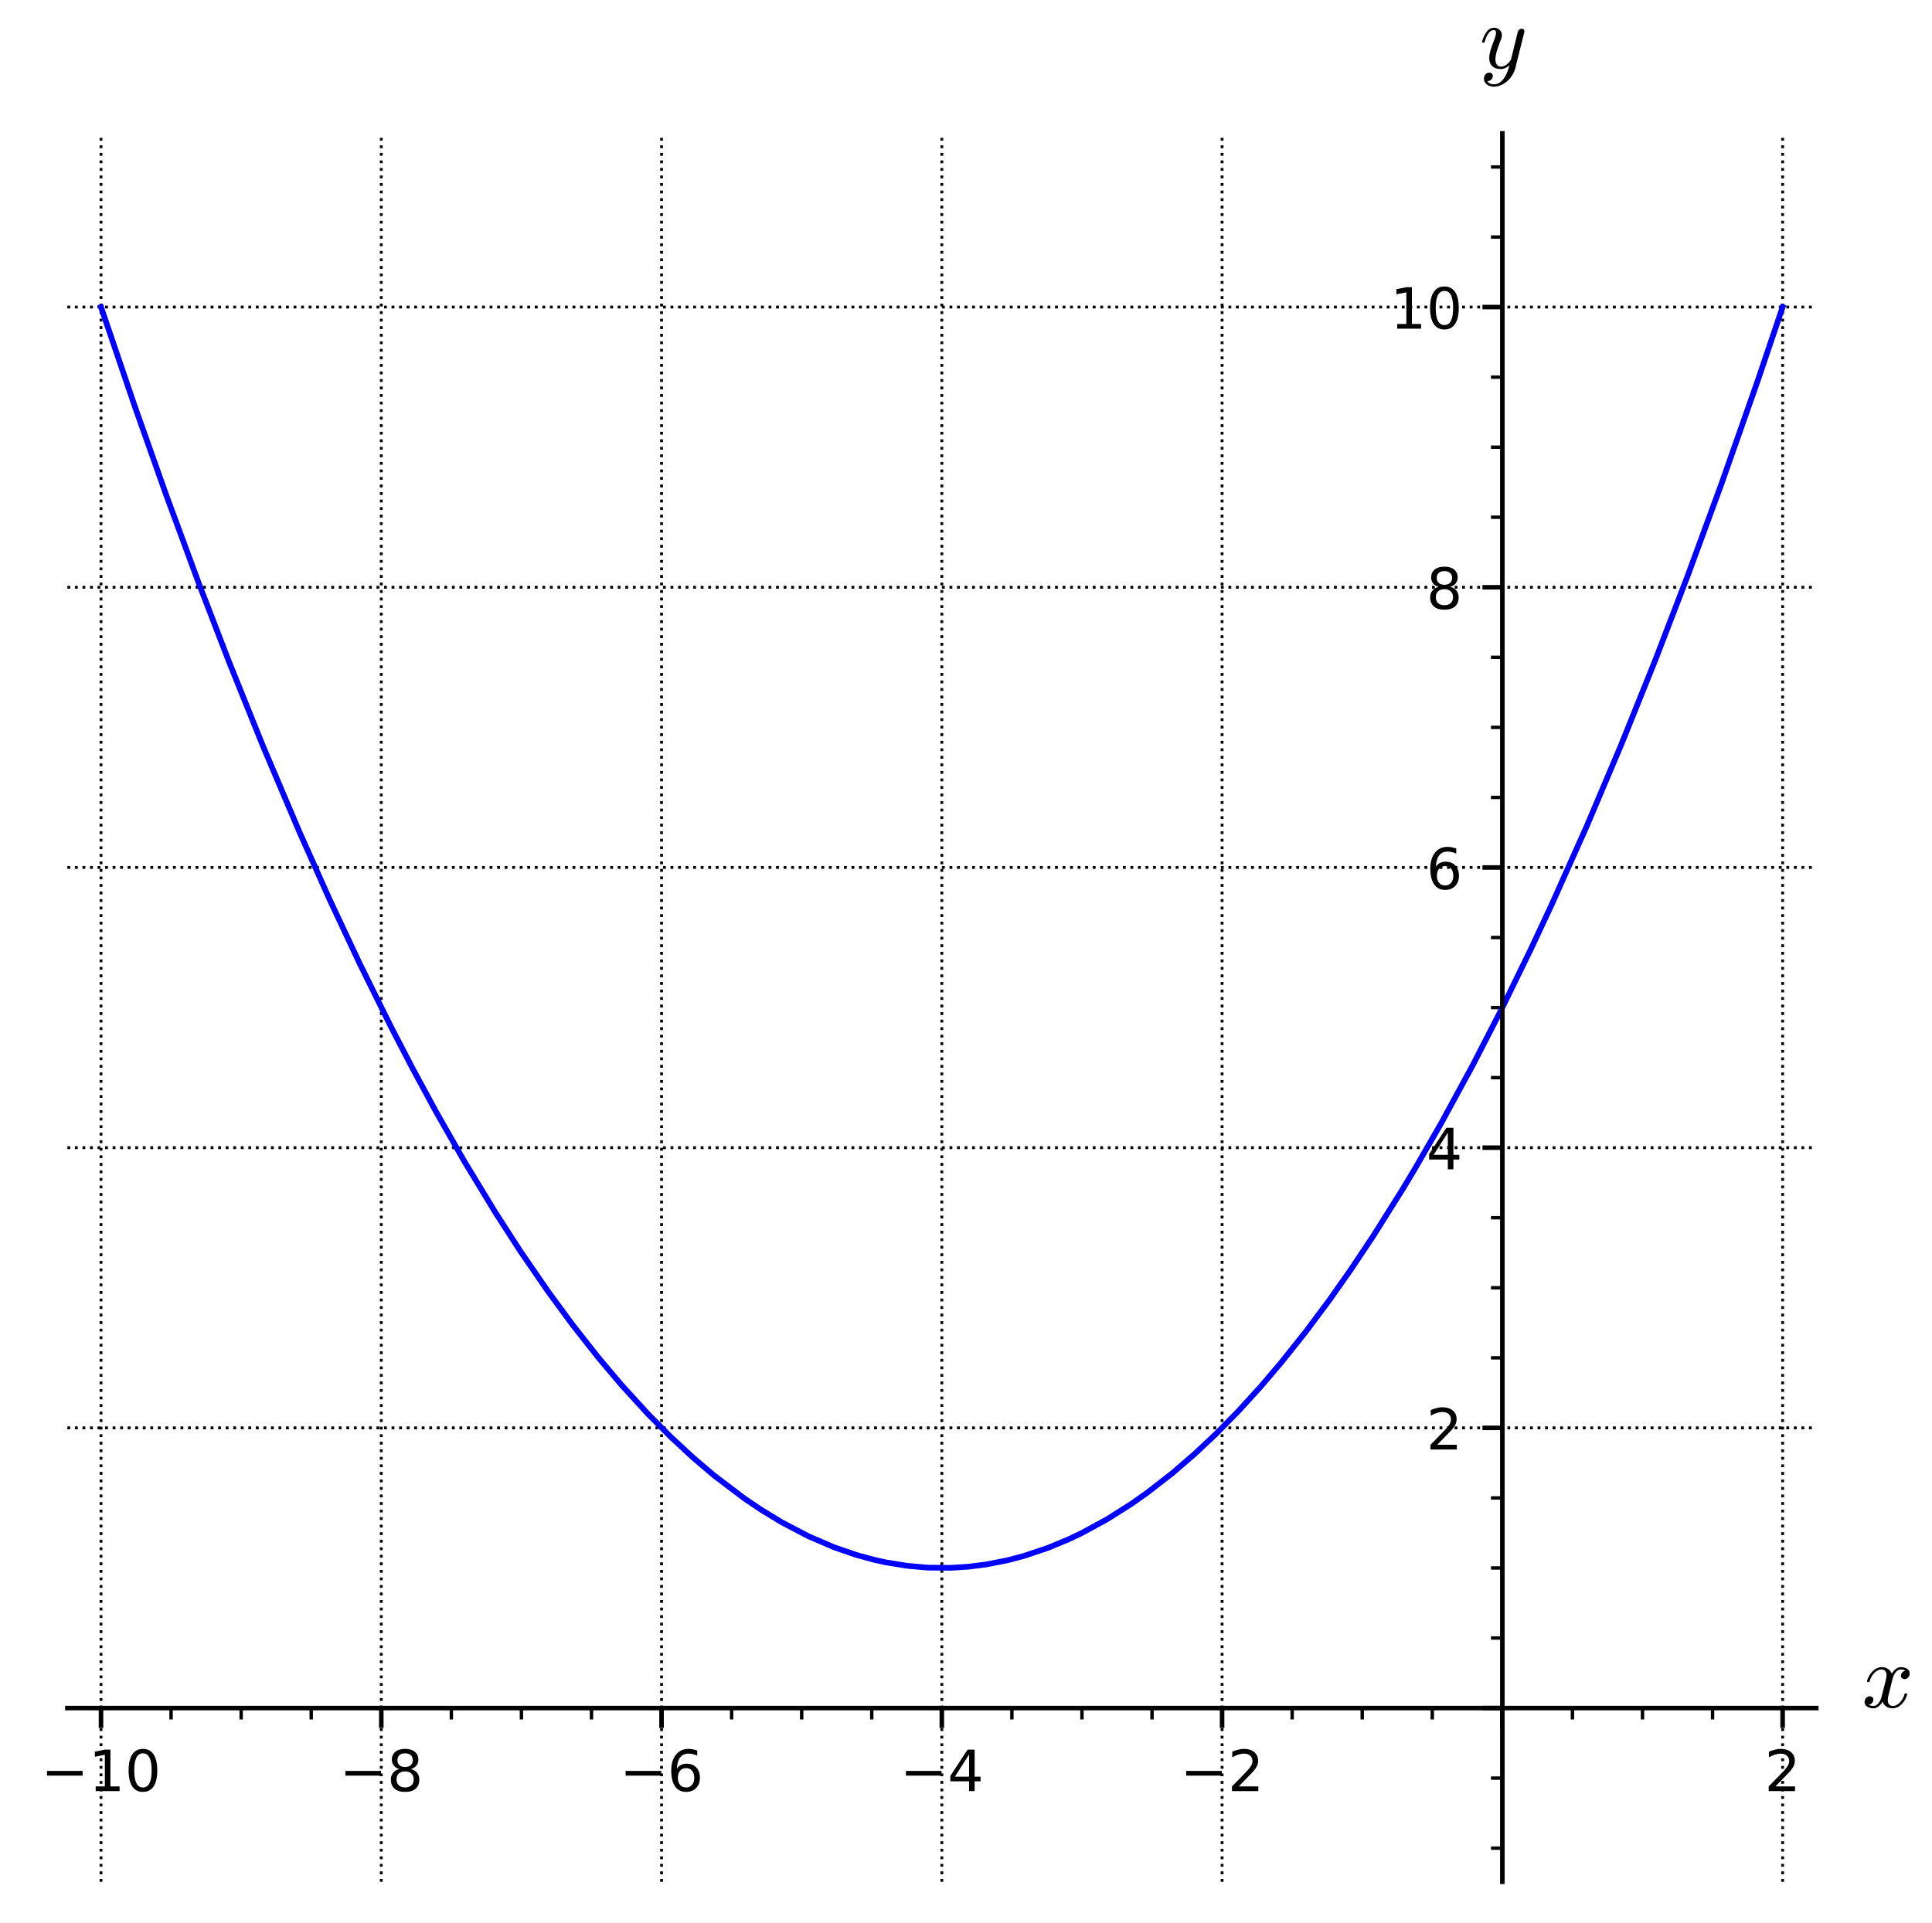
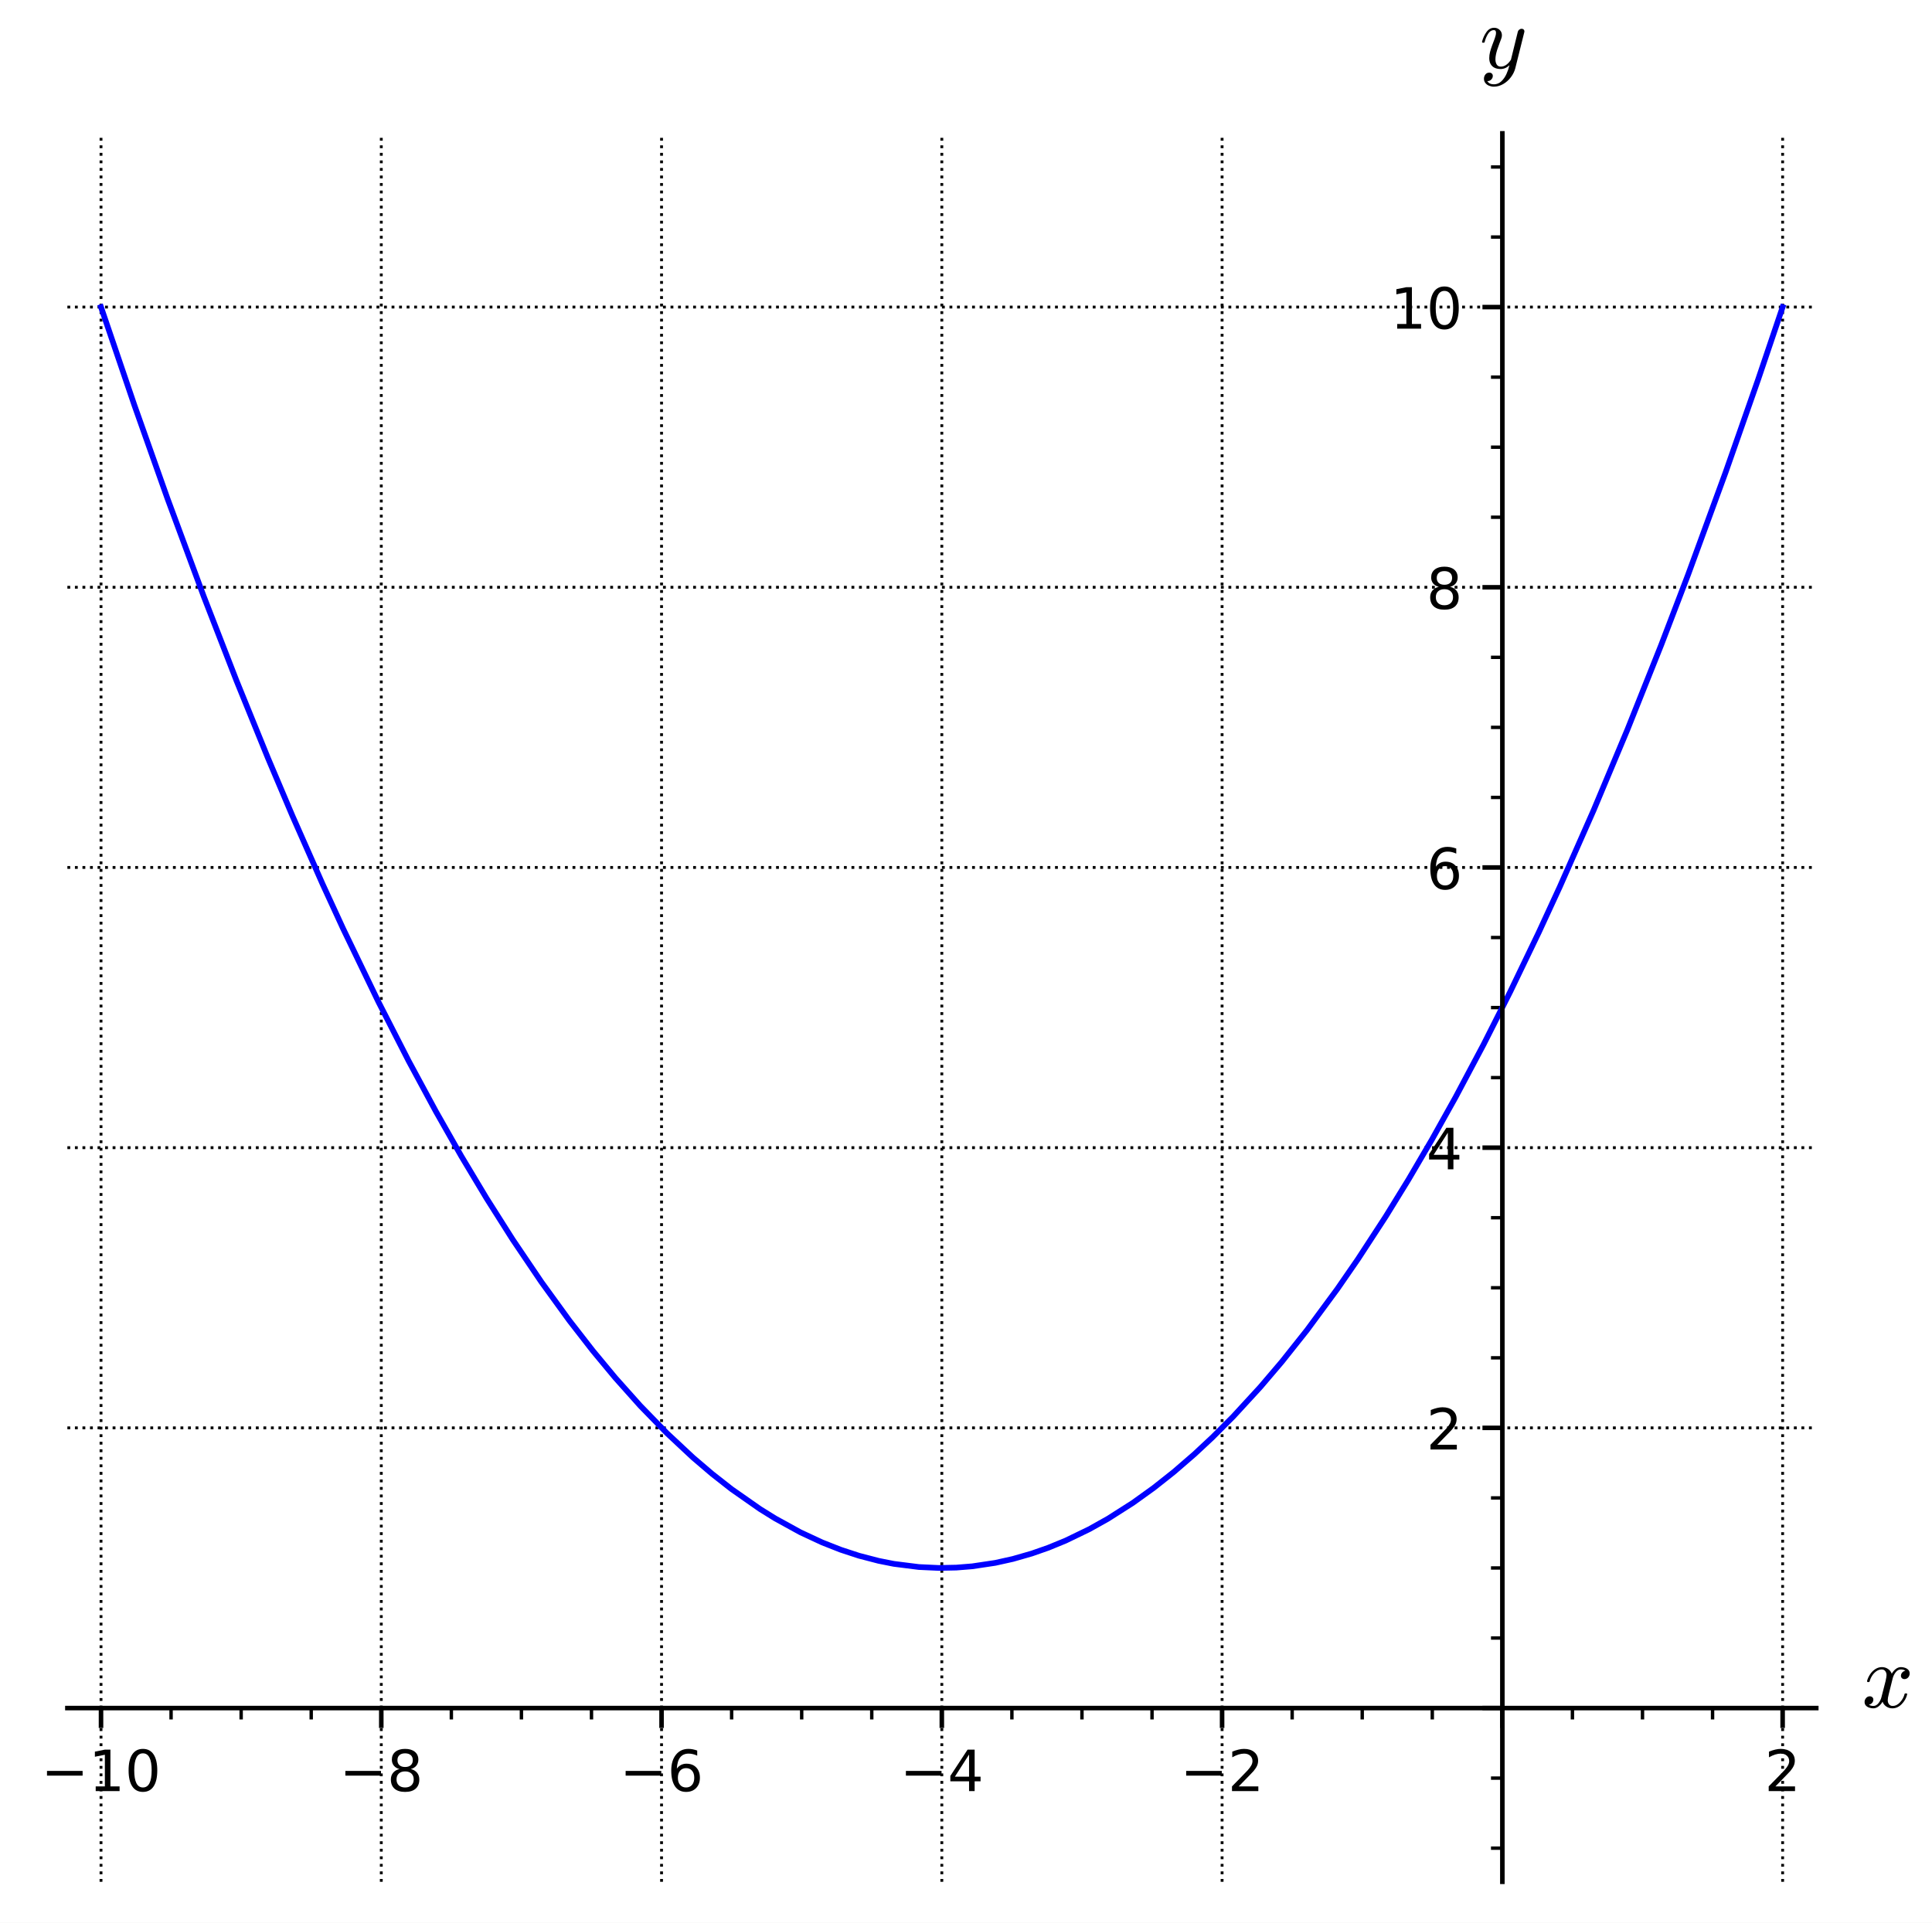
<svg xmlns="http://www.w3.org/2000/svg" xmlns:xlink="http://www.w3.org/1999/xlink" width="339.542pt" height="338.002pt" viewBox="0 0 339.542 338.002" version="1.1">
  <defs>
    <style type="text/css">*{stroke-linejoin: round; stroke-linecap: butt}</style>
  </defs>
  <g id="figure_1">
    <g id="patch_1">
      <path d="M 0 338.002  L 339.542 338.002  L 339.542 0  L 0 0  z " style="fill: #ffffff" />
    </g>
    <g id="axes_1">
      <g id="patch_2">
        <path d="M 11.842 330.803  L 319.202 330.803  L 319.202 23.442  L 11.842 23.442  z " style="fill: #ffffff" />
      </g>
      <g id="matplotlib.axis_1">
        <g id="xtick_1">
          <g id="line2d_1">
-             <path d="M 17.752 330.803  L 17.752 23.442  " clip-path="url(#p0abaaad9c8)" style="fill: none; stroke-dasharray: 0.5,0.825; stroke-dashoffset: 0; stroke: #000000; stroke-width: 0.5" />
+             <path d="M 17.752 330.803  L 17.752 23.442  " clip-path="url(#pc5d4f84237)" style="fill: none; stroke-dasharray: 0.5,0.825; stroke-dashoffset: 0; stroke: #000000; stroke-width: 0.5" />
          </g>
          <g id="line2d_2">
            <defs>
-               <path id="m149267c546" d="M 0 0  L 0 3.5  " style="stroke: #000000; stroke-width: 0.8" />
+               <path id="m00bd6fb65f" d="M 0 0  L 0 3.5  " style="stroke: #000000; stroke-width: 0.8" />
            </defs>
            <g>
-               <use xlink:href="#m149267c546" x="17.752" y="300.264" style="stroke: #000000; stroke-width: 0.8" />
+               <use xlink:href="#m00bd6fb65f" x="17.752" y="300.264" style="stroke: #000000; stroke-width: 0.8" />
            </g>
          </g>
          <g id="text_1">
            <g transform="translate(7.2 314.862) scale(0.1 -0.1)">
              <defs>
                <path id="DejaVuSans-2212" d="M 678 2272  L 4684 2272  L 4684 1741  L 678 1741  L 678 2272  z " transform="scale(0.015625)" />
                <path id="DejaVuSans-31" d="M 794 531  L 1825 531  L 1825 4091  L 703 3866  L 703 4441  L 1819 4666  L 2450 4666  L 2450 531  L 3481 531  L 3481 0  L 794 0  L 794 531  z " transform="scale(0.015625)" />
                <path id="DejaVuSans-30" d="M 2034 4250  Q 1547 4250 1301 3770  Q 1056 3291 1056 2328  Q 1056 1369 1301 889  Q 1547 409 2034 409  Q 2525 409 2770 889  Q 3016 1369 3016 2328  Q 3016 3291 2770 3770  Q 2525 4250 2034 4250  z M 2034 4750  Q 2819 4750 3233 4129  Q 3647 3509 3647 2328  Q 3647 1150 3233 529  Q 2819 -91 2034 -91  Q 1250 -91 836 529  Q 422 1150 422 2328  Q 422 3509 836 4129  Q 1250 4750 2034 4750  z " transform="scale(0.015625)" />
              </defs>
              <use xlink:href="#DejaVuSans-2212" />
              <use xlink:href="#DejaVuSans-31" x="83.789" />
              <use xlink:href="#DejaVuSans-30" x="147.412" />
            </g>
          </g>
        </g>
        <g id="xtick_2">
          <g id="line2d_3">
-             <path d="M 67.009 330.803  L 67.009 23.442  " clip-path="url(#p0abaaad9c8)" style="fill: none; stroke-dasharray: 0.5,0.825; stroke-dashoffset: 0; stroke: #000000; stroke-width: 0.5" />
+             <path d="M 67.009 330.803  L 67.009 23.442  " clip-path="url(#pc5d4f84237)" style="fill: none; stroke-dasharray: 0.5,0.825; stroke-dashoffset: 0; stroke: #000000; stroke-width: 0.5" />
          </g>
          <g id="line2d_4">
            <g>
-               <use xlink:href="#m149267c546" x="67.009" y="300.264" style="stroke: #000000; stroke-width: 0.8" />
+               <use xlink:href="#m00bd6fb65f" x="67.009" y="300.264" style="stroke: #000000; stroke-width: 0.8" />
            </g>
          </g>
          <g id="text_2">
            <g transform="translate(59.63766 314.862) scale(0.1 -0.1)">
              <defs>
                <path id="DejaVuSans-38" d="M 2034 2216  Q 1584 2216 1326 1975  Q 1069 1734 1069 1313  Q 1069 891 1326 650  Q 1584 409 2034 409  Q 2484 409 2743 651  Q 3003 894 3003 1313  Q 3003 1734 2745 1975  Q 2488 2216 2034 2216  z M 1403 2484  Q 997 2584 770 2862  Q 544 3141 544 3541  Q 544 4100 942 4425  Q 1341 4750 2034 4750  Q 2731 4750 3128 4425  Q 3525 4100 3525 3541  Q 3525 3141 3298 2862  Q 3072 2584 2669 2484  Q 3125 2378 3379 2068  Q 3634 1759 3634 1313  Q 3634 634 3220 271  Q 2806 -91 2034 -91  Q 1263 -91 848 271  Q 434 634 434 1313  Q 434 1759 690 2068  Q 947 2378 1403 2484  z M 1172 3481  Q 1172 3119 1398 2916  Q 1625 2713 2034 2713  Q 2441 2713 2670 2916  Q 2900 3119 2900 3481  Q 2900 3844 2670 4047  Q 2441 4250 2034 4250  Q 1625 4250 1398 4047  Q 1172 3844 1172 3481  z " transform="scale(0.015625)" />
              </defs>
              <use xlink:href="#DejaVuSans-2212" />
              <use xlink:href="#DejaVuSans-38" x="83.789" />
            </g>
          </g>
        </g>
        <g id="xtick_3">
          <g id="line2d_5">
-             <path d="M 116.265 330.803  L 116.265 23.442  " clip-path="url(#p0abaaad9c8)" style="fill: none; stroke-dasharray: 0.5,0.825; stroke-dashoffset: 0; stroke: #000000; stroke-width: 0.5" />
+             <path d="M 116.265 330.803  L 116.265 23.442  " clip-path="url(#pc5d4f84237)" style="fill: none; stroke-dasharray: 0.5,0.825; stroke-dashoffset: 0; stroke: #000000; stroke-width: 0.5" />
          </g>
          <g id="line2d_6">
            <g>
-               <use xlink:href="#m149267c546" x="116.265" y="300.264" style="stroke: #000000; stroke-width: 0.8" />
+               <use xlink:href="#m00bd6fb65f" x="116.265" y="300.264" style="stroke: #000000; stroke-width: 0.8" />
            </g>
          </g>
          <g id="text_3">
            <g transform="translate(108.8941 314.862) scale(0.1 -0.1)">
              <defs>
                <path id="DejaVuSans-36" d="M 2113 2584  Q 1688 2584 1439 2293  Q 1191 2003 1191 1497  Q 1191 994 1439 701  Q 1688 409 2113 409  Q 2538 409 2786 701  Q 3034 994 3034 1497  Q 3034 2003 2786 2293  Q 2538 2584 2113 2584  z M 3366 4563  L 3366 3988  Q 3128 4100 2886 4159  Q 2644 4219 2406 4219  Q 1781 4219 1451 3797  Q 1122 3375 1075 2522  Q 1259 2794 1537 2939  Q 1816 3084 2150 3084  Q 2853 3084 3261 2657  Q 3669 2231 3669 1497  Q 3669 778 3244 343  Q 2819 -91 2113 -91  Q 1303 -91 875 529  Q 447 1150 447 2328  Q 447 3434 972 4092  Q 1497 4750 2381 4750  Q 2619 4750 2861 4703  Q 3103 4656 3366 4563  z " transform="scale(0.015625)" />
              </defs>
              <use xlink:href="#DejaVuSans-2212" />
              <use xlink:href="#DejaVuSans-36" x="83.789" />
            </g>
          </g>
        </g>
        <g id="xtick_4">
          <g id="line2d_7">
-             <path d="M 165.522 330.803  L 165.522 23.442  " clip-path="url(#p0abaaad9c8)" style="fill: none; stroke-dasharray: 0.5,0.825; stroke-dashoffset: 0; stroke: #000000; stroke-width: 0.5" />
+             <path d="M 165.522 330.803  L 165.522 23.442  " clip-path="url(#pc5d4f84237)" style="fill: none; stroke-dasharray: 0.5,0.825; stroke-dashoffset: 0; stroke: #000000; stroke-width: 0.5" />
          </g>
          <g id="line2d_8">
            <g>
-               <use xlink:href="#m149267c546" x="165.522" y="300.264" style="stroke: #000000; stroke-width: 0.8" />
+               <use xlink:href="#m00bd6fb65f" x="165.522" y="300.264" style="stroke: #000000; stroke-width: 0.8" />
            </g>
          </g>
          <g id="text_4">
            <g transform="translate(158.1505 314.862) scale(0.1 -0.1)">
              <defs>
                <path id="DejaVuSans-34" d="M 2419 4116  L 825 1625  L 2419 1625  L 2419 4116  z M 2253 4666  L 3047 4666  L 3047 1625  L 3713 1625  L 3713 1100  L 3047 1100  L 3047 0  L 2419 0  L 2419 1100  L 313 1100  L 313 1709  L 2253 4666  z " transform="scale(0.015625)" />
              </defs>
              <use xlink:href="#DejaVuSans-2212" />
              <use xlink:href="#DejaVuSans-34" x="83.789" />
            </g>
          </g>
        </g>
        <g id="xtick_5">
          <g id="line2d_9">
-             <path d="M 214.778 330.803  L 214.778 23.442  " clip-path="url(#p0abaaad9c8)" style="fill: none; stroke-dasharray: 0.5,0.825; stroke-dashoffset: 0; stroke: #000000; stroke-width: 0.5" />
+             <path d="M 214.778 330.803  L 214.778 23.442  " clip-path="url(#pc5d4f84237)" style="fill: none; stroke-dasharray: 0.5,0.825; stroke-dashoffset: 0; stroke: #000000; stroke-width: 0.5" />
          </g>
          <g id="line2d_10">
            <g>
-               <use xlink:href="#m149267c546" x="214.778" y="300.264" style="stroke: #000000; stroke-width: 0.8" />
+               <use xlink:href="#m00bd6fb65f" x="214.778" y="300.264" style="stroke: #000000; stroke-width: 0.8" />
            </g>
          </g>
          <g id="text_5">
            <g transform="translate(207.4069 314.862) scale(0.1 -0.1)">
              <defs>
                <path id="DejaVuSans-32" d="M 1228 531  L 3431 531  L 3431 0  L 469 0  L 469 531  Q 828 903 1448 1529  Q 2069 2156 2228 2338  Q 2531 2678 2651 2914  Q 2772 3150 2772 3378  Q 2772 3750 2511 3984  Q 2250 4219 1831 4219  Q 1534 4219 1204 4116  Q 875 4013 500 3803  L 500 4441  Q 881 4594 1212 4672  Q 1544 4750 1819 4750  Q 2544 4750 2975 4387  Q 3406 4025 3406 3419  Q 3406 3131 3298 2873  Q 3191 2616 2906 2266  Q 2828 2175 2409 1742  Q 1991 1309 1228 531  z " transform="scale(0.015625)" />
              </defs>
              <use xlink:href="#DejaVuSans-2212" />
              <use xlink:href="#DejaVuSans-32" x="83.789" />
            </g>
          </g>
        </g>
        <g id="xtick_6">
          <g id="line2d_11">
-             <path d="M 264.034 330.803  L 264.034 23.442  " clip-path="url(#p0abaaad9c8)" style="fill: none; stroke-dasharray: 0.5,0.825; stroke-dashoffset: 0; stroke: #000000; stroke-width: 0.5" />
+             <path d="M 264.034 330.803  L 264.034 23.442  " clip-path="url(#pc5d4f84237)" style="fill: none; stroke-dasharray: 0.5,0.825; stroke-dashoffset: 0; stroke: #000000; stroke-width: 0.5" />
          </g>
          <g id="line2d_12">
            <g>
-               <use xlink:href="#m149267c546" x="264.034" y="300.264" style="stroke: #000000; stroke-width: 0.8" />
+               <use xlink:href="#m00bd6fb65f" x="264.034" y="300.264" style="stroke: #000000; stroke-width: 0.8" />
            </g>
          </g>
        </g>
        <g id="xtick_7">
          <g id="line2d_13">
-             <path d="M 313.291 330.803  L 313.291 23.442  " clip-path="url(#p0abaaad9c8)" style="fill: none; stroke-dasharray: 0.5,0.825; stroke-dashoffset: 0; stroke: #000000; stroke-width: 0.5" />
+             <path d="M 313.291 330.803  L 313.291 23.442  " clip-path="url(#pc5d4f84237)" style="fill: none; stroke-dasharray: 0.5,0.825; stroke-dashoffset: 0; stroke: #000000; stroke-width: 0.5" />
          </g>
          <g id="line2d_14">
            <g>
-               <use xlink:href="#m149267c546" x="313.291" y="300.264" style="stroke: #000000; stroke-width: 0.8" />
+               <use xlink:href="#m00bd6fb65f" x="313.291" y="300.264" style="stroke: #000000; stroke-width: 0.8" />
            </g>
          </g>
          <g id="text_6">
            <g transform="translate(310.1096 314.862) scale(0.1 -0.1)">
              <use xlink:href="#DejaVuSans-32" />
            </g>
          </g>
        </g>
        <g id="xtick_8">
          <g id="line2d_15">
            <defs>
-               <path id="mfc22efce08" d="M 0 0  L 0 2  " style="stroke: #000000; stroke-width: 0.6" />
+               <path id="mab6f155c2e" d="M 0 0  L 0 2  " style="stroke: #000000; stroke-width: 0.6" />
            </defs>
            <g>
-               <use xlink:href="#mfc22efce08" x="30.066" y="300.264" style="stroke: #000000; stroke-width: 0.6" />
+               <use xlink:href="#mab6f155c2e" x="30.066" y="300.264" style="stroke: #000000; stroke-width: 0.6" />
            </g>
          </g>
        </g>
        <g id="xtick_9">
          <g id="line2d_16">
            <g>
-               <use xlink:href="#mfc22efce08" x="42.381" y="300.264" style="stroke: #000000; stroke-width: 0.6" />
+               <use xlink:href="#mab6f155c2e" x="42.381" y="300.264" style="stroke: #000000; stroke-width: 0.6" />
            </g>
          </g>
        </g>
        <g id="xtick_10">
          <g id="line2d_17">
            <g>
-               <use xlink:href="#mfc22efce08" x="54.695" y="300.264" style="stroke: #000000; stroke-width: 0.6" />
+               <use xlink:href="#mab6f155c2e" x="54.695" y="300.264" style="stroke: #000000; stroke-width: 0.6" />
            </g>
          </g>
        </g>
        <g id="xtick_11">
          <g id="line2d_18">
            <g>
-               <use xlink:href="#mfc22efce08" x="79.323" y="300.264" style="stroke: #000000; stroke-width: 0.6" />
+               <use xlink:href="#mab6f155c2e" x="79.323" y="300.264" style="stroke: #000000; stroke-width: 0.6" />
            </g>
          </g>
        </g>
        <g id="xtick_12">
          <g id="line2d_19">
            <g>
-               <use xlink:href="#mfc22efce08" x="91.637" y="300.264" style="stroke: #000000; stroke-width: 0.6" />
+               <use xlink:href="#mab6f155c2e" x="91.637" y="300.264" style="stroke: #000000; stroke-width: 0.6" />
            </g>
          </g>
        </g>
        <g id="xtick_13">
          <g id="line2d_20">
            <g>
-               <use xlink:href="#mfc22efce08" x="103.951" y="300.264" style="stroke: #000000; stroke-width: 0.6" />
+               <use xlink:href="#mab6f155c2e" x="103.951" y="300.264" style="stroke: #000000; stroke-width: 0.6" />
            </g>
          </g>
        </g>
        <g id="xtick_14">
          <g id="line2d_21">
            <g>
-               <use xlink:href="#mfc22efce08" x="128.579" y="300.264" style="stroke: #000000; stroke-width: 0.6" />
+               <use xlink:href="#mab6f155c2e" x="128.579" y="300.264" style="stroke: #000000; stroke-width: 0.6" />
            </g>
          </g>
        </g>
        <g id="xtick_15">
          <g id="line2d_22">
            <g>
-               <use xlink:href="#mfc22efce08" x="140.893" y="300.264" style="stroke: #000000; stroke-width: 0.6" />
+               <use xlink:href="#mab6f155c2e" x="140.893" y="300.264" style="stroke: #000000; stroke-width: 0.6" />
            </g>
          </g>
        </g>
        <g id="xtick_16">
          <g id="line2d_23">
            <g>
-               <use xlink:href="#mfc22efce08" x="153.207" y="300.264" style="stroke: #000000; stroke-width: 0.6" />
+               <use xlink:href="#mab6f155c2e" x="153.207" y="300.264" style="stroke: #000000; stroke-width: 0.6" />
            </g>
          </g>
        </g>
        <g id="xtick_17">
          <g id="line2d_24">
            <g>
-               <use xlink:href="#mfc22efce08" x="177.836" y="300.264" style="stroke: #000000; stroke-width: 0.6" />
+               <use xlink:href="#mab6f155c2e" x="177.836" y="300.264" style="stroke: #000000; stroke-width: 0.6" />
            </g>
          </g>
        </g>
        <g id="xtick_18">
          <g id="line2d_25">
            <g>
-               <use xlink:href="#mfc22efce08" x="190.15" y="300.264" style="stroke: #000000; stroke-width: 0.6" />
+               <use xlink:href="#mab6f155c2e" x="190.15" y="300.264" style="stroke: #000000; stroke-width: 0.6" />
            </g>
          </g>
        </g>
        <g id="xtick_19">
          <g id="line2d_26">
            <g>
-               <use xlink:href="#mfc22efce08" x="202.464" y="300.264" style="stroke: #000000; stroke-width: 0.6" />
+               <use xlink:href="#mab6f155c2e" x="202.464" y="300.264" style="stroke: #000000; stroke-width: 0.6" />
            </g>
          </g>
        </g>
        <g id="xtick_20">
          <g id="line2d_27">
            <g>
-               <use xlink:href="#mfc22efce08" x="227.092" y="300.264" style="stroke: #000000; stroke-width: 0.6" />
+               <use xlink:href="#mab6f155c2e" x="227.092" y="300.264" style="stroke: #000000; stroke-width: 0.6" />
            </g>
          </g>
        </g>
        <g id="xtick_21">
          <g id="line2d_28">
            <g>
-               <use xlink:href="#mfc22efce08" x="239.406" y="300.264" style="stroke: #000000; stroke-width: 0.6" />
+               <use xlink:href="#mab6f155c2e" x="239.406" y="300.264" style="stroke: #000000; stroke-width: 0.6" />
            </g>
          </g>
        </g>
        <g id="xtick_22">
          <g id="line2d_29">
            <g>
-               <use xlink:href="#mfc22efce08" x="251.72" y="300.264" style="stroke: #000000; stroke-width: 0.6" />
+               <use xlink:href="#mab6f155c2e" x="251.72" y="300.264" style="stroke: #000000; stroke-width: 0.6" />
            </g>
          </g>
        </g>
        <g id="xtick_23">
          <g id="line2d_30">
            <g>
-               <use xlink:href="#mfc22efce08" x="276.348" y="300.264" style="stroke: #000000; stroke-width: 0.6" />
+               <use xlink:href="#mab6f155c2e" x="276.348" y="300.264" style="stroke: #000000; stroke-width: 0.6" />
            </g>
          </g>
        </g>
        <g id="xtick_24">
          <g id="line2d_31">
            <g>
-               <use xlink:href="#mfc22efce08" x="288.663" y="300.264" style="stroke: #000000; stroke-width: 0.6" />
+               <use xlink:href="#mab6f155c2e" x="288.663" y="300.264" style="stroke: #000000; stroke-width: 0.6" />
            </g>
          </g>
        </g>
        <g id="xtick_25">
          <g id="line2d_32">
            <g>
-               <use xlink:href="#mfc22efce08" x="300.977" y="300.264" style="stroke: #000000; stroke-width: 0.6" />
+               <use xlink:href="#mab6f155c2e" x="300.977" y="300.264" style="stroke: #000000; stroke-width: 0.6" />
            </g>
          </g>
        </g>
        <g id="text_7">
          <g transform="translate(327.2016 300.2635) scale(0.16 -0.16)">
            <defs>
              <path id="Cmmi10-78" d="M 500 184  Q 613 97 819 97  Q 1019 97 1172 289  Q 1325 481 1381 709  L 1672 1844  Q 1741 2153 1741 2266  Q 1741 2425 1652 2544  Q 1563 2663 1403 2663  Q 1200 2663 1022 2536  Q 844 2409 722 2214  Q 600 2019 550 1819  Q 538 1778 500 1778  L 422 1778  Q 372 1778 372 1838  L 372 1856  Q 434 2094 584 2320  Q 734 2547 951 2687  Q 1169 2828 1416 2828  Q 1650 2828 1839 2703  Q 2028 2578 2106 2363  Q 2216 2559 2386 2693  Q 2556 2828 2759 2828  Q 2897 2828 3040 2779  Q 3184 2731 3275 2631  Q 3366 2531 3366 2381  Q 3366 2219 3261 2101  Q 3156 1984 2994 1984  Q 2891 1984 2822 2050  Q 2753 2116 2753 2216  Q 2753 2350 2845 2451  Q 2938 2553 3066 2572  Q 2950 2663 2747 2663  Q 2541 2663 2389 2472  Q 2238 2281 2175 2047  L 1894 916  Q 1825 659 1825 494  Q 1825 331 1917 214  Q 2009 97 2163 97  Q 2463 97 2698 361  Q 2934 625 3009 941  Q 3022 978 3059 978  L 3138 978  Q 3163 978 3178 961  Q 3194 944 3194 922  Q 3194 916 3188 903  Q 3097 522 2806 225  Q 2516 -72 2150 -72  Q 1916 -72 1727 54  Q 1538 181 1459 397  Q 1359 209 1182 68  Q 1006 -72 806 -72  Q 669 -72 523 -23  Q 378 25 287 125  Q 197 225 197 378  Q 197 528 301 651  Q 406 775 563 775  Q 669 775 741 711  Q 813 647 813 544  Q 813 409 723 309  Q 634 209 500 184  z " transform="scale(0.015625)" />
            </defs>
            <use xlink:href="#Cmmi10-78" transform="translate(0 0.8125)" />
          </g>
        </g>
      </g>
      <g id="matplotlib.axis_2">
        <g id="ytick_1">
          <g id="line2d_33">
-             <path d="M 11.842 300.264  L 319.202 300.264  " clip-path="url(#p0abaaad9c8)" style="fill: none; stroke-dasharray: 0.5,0.825; stroke-dashoffset: 0; stroke: #000000; stroke-width: 0.5" />
+             <path d="M 11.842 300.264  L 319.202 300.264  " clip-path="url(#pc5d4f84237)" style="fill: none; stroke-dasharray: 0.5,0.825; stroke-dashoffset: 0; stroke: #000000; stroke-width: 0.5" />
          </g>
          <g id="line2d_34">
            <defs>
-               <path id="m125aea3ced" d="M 0 0  L -3.5 0  " style="stroke: #000000; stroke-width: 0.8" />
+               <path id="m07adac6ef0" d="M 0 0  L -3.5 0  " style="stroke: #000000; stroke-width: 0.8" />
            </defs>
            <g>
-               <use xlink:href="#m125aea3ced" x="264.034" y="300.264" style="stroke: #000000; stroke-width: 0.8" />
+               <use xlink:href="#m07adac6ef0" x="264.034" y="300.264" style="stroke: #000000; stroke-width: 0.8" />
            </g>
          </g>
        </g>
        <g id="ytick_2">
          <g id="line2d_35">
-             <path d="M 11.842 251.007  L 319.202 251.007  " clip-path="url(#p0abaaad9c8)" style="fill: none; stroke-dasharray: 0.5,0.825; stroke-dashoffset: 0; stroke: #000000; stroke-width: 0.5" />
+             <path d="M 11.842 251.007  L 319.202 251.007  " clip-path="url(#pc5d4f84237)" style="fill: none; stroke-dasharray: 0.5,0.825; stroke-dashoffset: 0; stroke: #000000; stroke-width: 0.5" />
          </g>
          <g id="line2d_36">
            <g>
-               <use xlink:href="#m125aea3ced" x="264.034" y="251.007" style="stroke: #000000; stroke-width: 0.8" />
+               <use xlink:href="#m07adac6ef0" x="264.034" y="251.007" style="stroke: #000000; stroke-width: 0.8" />
            </g>
          </g>
          <g id="text_8">
            <g transform="translate(250.6719 254.8063) scale(0.1 -0.1)">
              <use xlink:href="#DejaVuSans-32" />
            </g>
          </g>
        </g>
        <g id="ytick_3">
          <g id="line2d_37">
-             <path d="M 11.842 201.751  L 319.202 201.751  " clip-path="url(#p0abaaad9c8)" style="fill: none; stroke-dasharray: 0.5,0.825; stroke-dashoffset: 0; stroke: #000000; stroke-width: 0.5" />
+             <path d="M 11.842 201.751  L 319.202 201.751  " clip-path="url(#pc5d4f84237)" style="fill: none; stroke-dasharray: 0.5,0.825; stroke-dashoffset: 0; stroke: #000000; stroke-width: 0.5" />
          </g>
          <g id="line2d_38">
            <g>
-               <use xlink:href="#m125aea3ced" x="264.034" y="201.751" style="stroke: #000000; stroke-width: 0.8" />
+               <use xlink:href="#m07adac6ef0" x="264.034" y="201.751" style="stroke: #000000; stroke-width: 0.8" />
            </g>
          </g>
          <g id="text_9">
            <g transform="translate(250.6719 205.5499) scale(0.1 -0.1)">
              <use xlink:href="#DejaVuSans-34" />
            </g>
          </g>
        </g>
        <g id="ytick_4">
          <g id="line2d_39">
-             <path d="M 11.842 152.494  L 319.202 152.494  " clip-path="url(#p0abaaad9c8)" style="fill: none; stroke-dasharray: 0.5,0.825; stroke-dashoffset: 0; stroke: #000000; stroke-width: 0.5" />
+             <path d="M 11.842 152.494  L 319.202 152.494  " clip-path="url(#pc5d4f84237)" style="fill: none; stroke-dasharray: 0.5,0.825; stroke-dashoffset: 0; stroke: #000000; stroke-width: 0.5" />
          </g>
          <g id="line2d_40">
            <g>
-               <use xlink:href="#m125aea3ced" x="264.034" y="152.494" style="stroke: #000000; stroke-width: 0.8" />
+               <use xlink:href="#m07adac6ef0" x="264.034" y="152.494" style="stroke: #000000; stroke-width: 0.8" />
            </g>
          </g>
          <g id="text_10">
            <g transform="translate(250.6719 156.2935) scale(0.1 -0.1)">
              <use xlink:href="#DejaVuSans-36" />
            </g>
          </g>
        </g>
        <g id="ytick_5">
          <g id="line2d_41">
-             <path d="M 11.842 103.238  L 319.202 103.238  " clip-path="url(#p0abaaad9c8)" style="fill: none; stroke-dasharray: 0.5,0.825; stroke-dashoffset: 0; stroke: #000000; stroke-width: 0.5" />
+             <path d="M 11.842 103.238  L 319.202 103.238  " clip-path="url(#pc5d4f84237)" style="fill: none; stroke-dasharray: 0.5,0.825; stroke-dashoffset: 0; stroke: #000000; stroke-width: 0.5" />
          </g>
          <g id="line2d_42">
            <g>
-               <use xlink:href="#m125aea3ced" x="264.034" y="103.238" style="stroke: #000000; stroke-width: 0.8" />
+               <use xlink:href="#m07adac6ef0" x="264.034" y="103.238" style="stroke: #000000; stroke-width: 0.8" />
            </g>
          </g>
          <g id="text_11">
            <g transform="translate(250.6719 107.0371) scale(0.1 -0.1)">
              <use xlink:href="#DejaVuSans-38" />
            </g>
          </g>
        </g>
        <g id="ytick_6">
          <g id="line2d_43">
-             <path d="M 11.842 53.981  L 319.202 53.981  " clip-path="url(#p0abaaad9c8)" style="fill: none; stroke-dasharray: 0.5,0.825; stroke-dashoffset: 0; stroke: #000000; stroke-width: 0.5" />
+             <path d="M 11.842 53.981  L 319.202 53.981  " clip-path="url(#pc5d4f84237)" style="fill: none; stroke-dasharray: 0.5,0.825; stroke-dashoffset: 0; stroke: #000000; stroke-width: 0.5" />
          </g>
          <g id="line2d_44">
            <g>
-               <use xlink:href="#m125aea3ced" x="264.034" y="53.981" style="stroke: #000000; stroke-width: 0.8" />
+               <use xlink:href="#m07adac6ef0" x="264.034" y="53.981" style="stroke: #000000; stroke-width: 0.8" />
            </g>
          </g>
          <g id="text_12">
            <g transform="translate(244.3094 57.78069) scale(0.1 -0.1)">
              <use xlink:href="#DejaVuSans-31" />
              <use xlink:href="#DejaVuSans-30" x="63.623" />
            </g>
          </g>
        </g>
        <g id="ytick_7">
          <g id="line2d_45">
            <defs>
-               <path id="mbb95e972e4" d="M 0 0  L -2 0  " style="stroke: #000000; stroke-width: 0.6" />
+               <path id="m398a24de3a" d="M 0 0  L -2 0  " style="stroke: #000000; stroke-width: 0.6" />
            </defs>
            <g>
-               <use xlink:href="#mbb95e972e4" x="264.034" y="324.892" style="stroke: #000000; stroke-width: 0.6" />
+               <use xlink:href="#m398a24de3a" x="264.034" y="324.892" style="stroke: #000000; stroke-width: 0.6" />
            </g>
          </g>
        </g>
        <g id="ytick_8">
          <g id="line2d_46">
            <g>
-               <use xlink:href="#mbb95e972e4" x="264.034" y="312.578" style="stroke: #000000; stroke-width: 0.6" />
+               <use xlink:href="#m398a24de3a" x="264.034" y="312.578" style="stroke: #000000; stroke-width: 0.6" />
            </g>
          </g>
        </g>
        <g id="ytick_9">
          <g id="line2d_47">
            <g>
-               <use xlink:href="#mbb95e972e4" x="264.034" y="287.949" style="stroke: #000000; stroke-width: 0.6" />
+               <use xlink:href="#m398a24de3a" x="264.034" y="287.949" style="stroke: #000000; stroke-width: 0.6" />
            </g>
          </g>
        </g>
        <g id="ytick_10">
          <g id="line2d_48">
            <g>
-               <use xlink:href="#mbb95e972e4" x="264.034" y="275.635" style="stroke: #000000; stroke-width: 0.6" />
+               <use xlink:href="#m398a24de3a" x="264.034" y="275.635" style="stroke: #000000; stroke-width: 0.6" />
            </g>
          </g>
        </g>
        <g id="ytick_11">
          <g id="line2d_49">
            <g>
-               <use xlink:href="#mbb95e972e4" x="264.034" y="263.321" style="stroke: #000000; stroke-width: 0.6" />
+               <use xlink:href="#m398a24de3a" x="264.034" y="263.321" style="stroke: #000000; stroke-width: 0.6" />
            </g>
          </g>
        </g>
        <g id="ytick_12">
          <g id="line2d_50">
            <g>
-               <use xlink:href="#mbb95e972e4" x="264.034" y="238.693" style="stroke: #000000; stroke-width: 0.6" />
+               <use xlink:href="#m398a24de3a" x="264.034" y="238.693" style="stroke: #000000; stroke-width: 0.6" />
            </g>
          </g>
        </g>
        <g id="ytick_13">
          <g id="line2d_51">
            <g>
-               <use xlink:href="#mbb95e972e4" x="264.034" y="226.379" style="stroke: #000000; stroke-width: 0.6" />
+               <use xlink:href="#m398a24de3a" x="264.034" y="226.379" style="stroke: #000000; stroke-width: 0.6" />
            </g>
          </g>
        </g>
        <g id="ytick_14">
          <g id="line2d_52">
            <g>
-               <use xlink:href="#mbb95e972e4" x="264.034" y="214.065" style="stroke: #000000; stroke-width: 0.6" />
+               <use xlink:href="#m398a24de3a" x="264.034" y="214.065" style="stroke: #000000; stroke-width: 0.6" />
            </g>
          </g>
        </g>
        <g id="ytick_15">
          <g id="line2d_53">
            <g>
-               <use xlink:href="#mbb95e972e4" x="264.034" y="189.437" style="stroke: #000000; stroke-width: 0.6" />
+               <use xlink:href="#m398a24de3a" x="264.034" y="189.437" style="stroke: #000000; stroke-width: 0.6" />
            </g>
          </g>
        </g>
        <g id="ytick_16">
          <g id="line2d_54">
            <g>
-               <use xlink:href="#mbb95e972e4" x="264.034" y="177.123" style="stroke: #000000; stroke-width: 0.6" />
+               <use xlink:href="#m398a24de3a" x="264.034" y="177.123" style="stroke: #000000; stroke-width: 0.6" />
            </g>
          </g>
        </g>
        <g id="ytick_17">
          <g id="line2d_55">
            <g>
-               <use xlink:href="#mbb95e972e4" x="264.034" y="164.808" style="stroke: #000000; stroke-width: 0.6" />
+               <use xlink:href="#m398a24de3a" x="264.034" y="164.808" style="stroke: #000000; stroke-width: 0.6" />
            </g>
          </g>
        </g>
        <g id="ytick_18">
          <g id="line2d_56">
            <g>
-               <use xlink:href="#mbb95e972e4" x="264.034" y="140.18" style="stroke: #000000; stroke-width: 0.6" />
+               <use xlink:href="#m398a24de3a" x="264.034" y="140.18" style="stroke: #000000; stroke-width: 0.6" />
            </g>
          </g>
        </g>
        <g id="ytick_19">
          <g id="line2d_57">
            <g>
-               <use xlink:href="#mbb95e972e4" x="264.034" y="127.866" style="stroke: #000000; stroke-width: 0.6" />
+               <use xlink:href="#m398a24de3a" x="264.034" y="127.866" style="stroke: #000000; stroke-width: 0.6" />
            </g>
          </g>
        </g>
        <g id="ytick_20">
          <g id="line2d_58">
            <g>
-               <use xlink:href="#mbb95e972e4" x="264.034" y="115.552" style="stroke: #000000; stroke-width: 0.6" />
+               <use xlink:href="#m398a24de3a" x="264.034" y="115.552" style="stroke: #000000; stroke-width: 0.6" />
            </g>
          </g>
        </g>
        <g id="ytick_21">
          <g id="line2d_59">
            <g>
-               <use xlink:href="#mbb95e972e4" x="264.034" y="90.924" style="stroke: #000000; stroke-width: 0.6" />
+               <use xlink:href="#m398a24de3a" x="264.034" y="90.924" style="stroke: #000000; stroke-width: 0.6" />
            </g>
          </g>
        </g>
        <g id="ytick_22">
          <g id="line2d_60">
            <g>
-               <use xlink:href="#mbb95e972e4" x="264.034" y="78.61" style="stroke: #000000; stroke-width: 0.6" />
+               <use xlink:href="#m398a24de3a" x="264.034" y="78.61" style="stroke: #000000; stroke-width: 0.6" />
            </g>
          </g>
        </g>
        <g id="ytick_23">
          <g id="line2d_61">
            <g>
-               <use xlink:href="#mbb95e972e4" x="264.034" y="66.296" style="stroke: #000000; stroke-width: 0.6" />
+               <use xlink:href="#m398a24de3a" x="264.034" y="66.296" style="stroke: #000000; stroke-width: 0.6" />
            </g>
          </g>
        </g>
        <g id="ytick_24">
          <g id="line2d_62">
            <g>
-               <use xlink:href="#mbb95e972e4" x="264.034" y="41.667" style="stroke: #000000; stroke-width: 0.6" />
+               <use xlink:href="#m398a24de3a" x="264.034" y="41.667" style="stroke: #000000; stroke-width: 0.6" />
            </g>
          </g>
        </g>
        <g id="ytick_25">
          <g id="line2d_63">
            <g>
-               <use xlink:href="#mbb95e972e4" x="264.034" y="29.353" style="stroke: #000000; stroke-width: 0.6" />
+               <use xlink:href="#m398a24de3a" x="264.034" y="29.353" style="stroke: #000000; stroke-width: 0.6" />
            </g>
          </g>
        </g>
        <g id="text_13">
          <g transform="translate(260.0344 12.0825) scale(0.16 -0.16)">
            <defs>
              <path id="Cmmi10-79" d="M 538 -916  Q 672 -1147 1006 -1147  Q 1309 -1147 1531 -934  Q 1753 -722 1889 -420  Q 2025 -119 2100 197  Q 1816 -72 1484 -72  Q 1231 -72 1053 15  Q 875 103 776 276  Q 678 450 678 697  Q 678 906 734 1126  Q 791 1347 892 1617  Q 994 1888 1069 2088  Q 1153 2322 1153 2472  Q 1153 2663 1013 2663  Q 759 2663 595 2402  Q 431 2141 353 1819  Q 341 1778 300 1778  L 225 1778  Q 172 1778 172 1838  L 172 1856  Q 275 2238 487 2533  Q 700 2828 1025 2828  Q 1253 2828 1411 2678  Q 1569 2528 1569 2297  Q 1569 2178 1516 2047  Q 1488 1969 1388 1706  Q 1288 1444 1234 1272  Q 1181 1100 1147 934  Q 1113 769 1113 603  Q 1113 391 1203 244  Q 1294 97 1491 97  Q 1888 97 2203 581  L 2688 2553  Q 2709 2638 2787 2698  Q 2866 2759 2956 2759  Q 3034 2759 3092 2709  Q 3150 2659 3150 2578  Q 3150 2541 3144 2528  L 2509 -19  Q 2425 -347 2200 -647  Q 1975 -947 1658 -1130  Q 1341 -1313 997 -1313  Q 831 -1313 668 -1248  Q 506 -1184 406 -1056  Q 306 -928 306 -756  Q 306 -581 409 -453  Q 513 -325 684 -325  Q 788 -325 858 -389  Q 928 -453 928 -556  Q 928 -703 818 -812  Q 709 -922 563 -922  Q 556 -919 550 -917  Q 544 -916 538 -916  z " transform="scale(0.015625)" />
            </defs>
            <use xlink:href="#Cmmi10-79" transform="translate(0 0.8125)" />
          </g>
        </g>
      </g>
      <g id="line2d_64">
-         <path d="M 17.752 53.981  L 23.623 71.245  L 29.16 86.884  L 35.003 102.712  L 40.264 116.372  L 46.208 131.129  L 52.605 146.208  L 57.918 158.102  L 63.185 169.326  L 68.646 180.371  L 72.508 187.814  L 76.681 195.518  L 81.598 204.14  L 87.049 213.127  L 91.41 219.881  L 96.344 227.058  L 100.696 232.977  L 105.132 238.616  L 109.21 243.446  L 113.848 248.531  L 117.919 252.634  L 121.768 256.203  L 125.512 259.386  L 130.797 263.395  L 133.806 265.425  L 137.408 267.612  L 142.07 270.053  L 146.578 271.993  L 150.503 273.346  L 153.546 274.179  L 155.62 274.64  L 159.506 275.268  L 163.04 275.573  L 167.074 275.611  L 170.325 275.401  L 173.306 275.02  L 177.02 274.293  L 179.932 273.527  L 184.202 272.093  L 187.763 270.614  L 190.05 269.528  L 194.53 267.093  L 198.854 264.357  L 201.636 262.396  L 206.034 258.975  L 209.903 255.641  L 213.668 252.105  L 217.662 248.039  L 221.545 243.776  L 225.076 239.632  L 229.456 234.142  L 233.633 228.543  L 237.301 223.334  L 241.317 217.318  L 246.474 209.112  L 248.736 205.343  L 253.27 197.475  L 258.862 187.196  L 263.905 177.382  L 269.136 166.655  L 272.765 158.887  L 278.909 145.126  L 284.939 130.877  L 290.846 116.203  L 296.58 101.279  L 302.509 85.147  L 308.856 67.087  L 313.291 53.981  L 313.291 53.981  " clip-path="url(#p0abaaad9c8)" style="fill: none; stroke: #0000ff; stroke-linecap: square" />
+         <path d="M 17.752 53.981  L 23.628 71.258  L 29.421 87.604  L 35.835 104.91  L 41.587 119.719  L 47.099 133.28  L 51.402 143.436  L 56.682 155.387  L 60.296 163.241  L 66.505 176.113  L 71.835 186.538  L 76.625 195.415  L 81.07 203.239  L 85.514 210.656  L 90.1 217.893  L 95.159 225.379  L 100.095 232.183  L 104.202 237.467  L 108.133 242.203  L 112.522 247.122  L 117.225 251.957  L 121.808 256.238  L 125.147 259.088  L 128.562 261.769  L 133.572 265.274  L 136.23 266.926  L 140.664 269.363  L 144.499 271.149  L 147.753 272.43  L 150.954 273.481  L 154.411 274.382  L 157.09 274.914  L 161.479 275.469  L 165.015 275.633  L 168.076 275.569  L 170.867 275.345  L 174.916 274.74  L 178.002 274.054  L 181.324 273.1  L 184.245 272.077  L 187.288 270.826  L 191.412 268.831  L 194.718 266.982  L 199.096 264.193  L 202.766 261.554  L 206.307 258.75  L 209.901 255.643  L 213.106 252.651  L 216.745 249.001  L 221.496 243.831  L 225.278 239.388  L 229.697 233.829  L 235.049 226.565  L 238.65 221.35  L 243.536 213.854  L 247.554 207.327  L 251.653 200.33  L 255.801 192.901  L 260.719 183.643  L 265.413 174.347  L 270.435 163.906  L 274.137 155.881  L 280.073 142.435  L 286.013 128.261  L 291.963 113.347  L 296.657 101.075  L 303.267 83.032  L 308.982 66.721  L 313.291 53.981  L 313.291 53.981  " clip-path="url(#pc5d4f84237)" style="fill: none; stroke: #0000ff; stroke-linecap: square" />
      </g>
      <g id="patch_3">
        <path d="M 264.034 330.803  L 264.034 23.442  " style="fill: none; stroke: #000000; stroke-width: 0.8; stroke-linejoin: miter; stroke-linecap: square" />
      </g>
      <g id="patch_4">
        <path d="M 11.842 300.264  L 319.202 300.264  " style="fill: none; stroke: #000000; stroke-width: 0.8; stroke-linejoin: miter; stroke-linecap: square" />
      </g>
    </g>
  </g>
  <defs>
-     <clipPath id="p0abaaad9c8">
+     <clipPath id="pc5d4f84237">
      <rect x="11.842" y="23.442" width="307.36" height="307.36" />
    </clipPath>
  </defs>
</svg>
